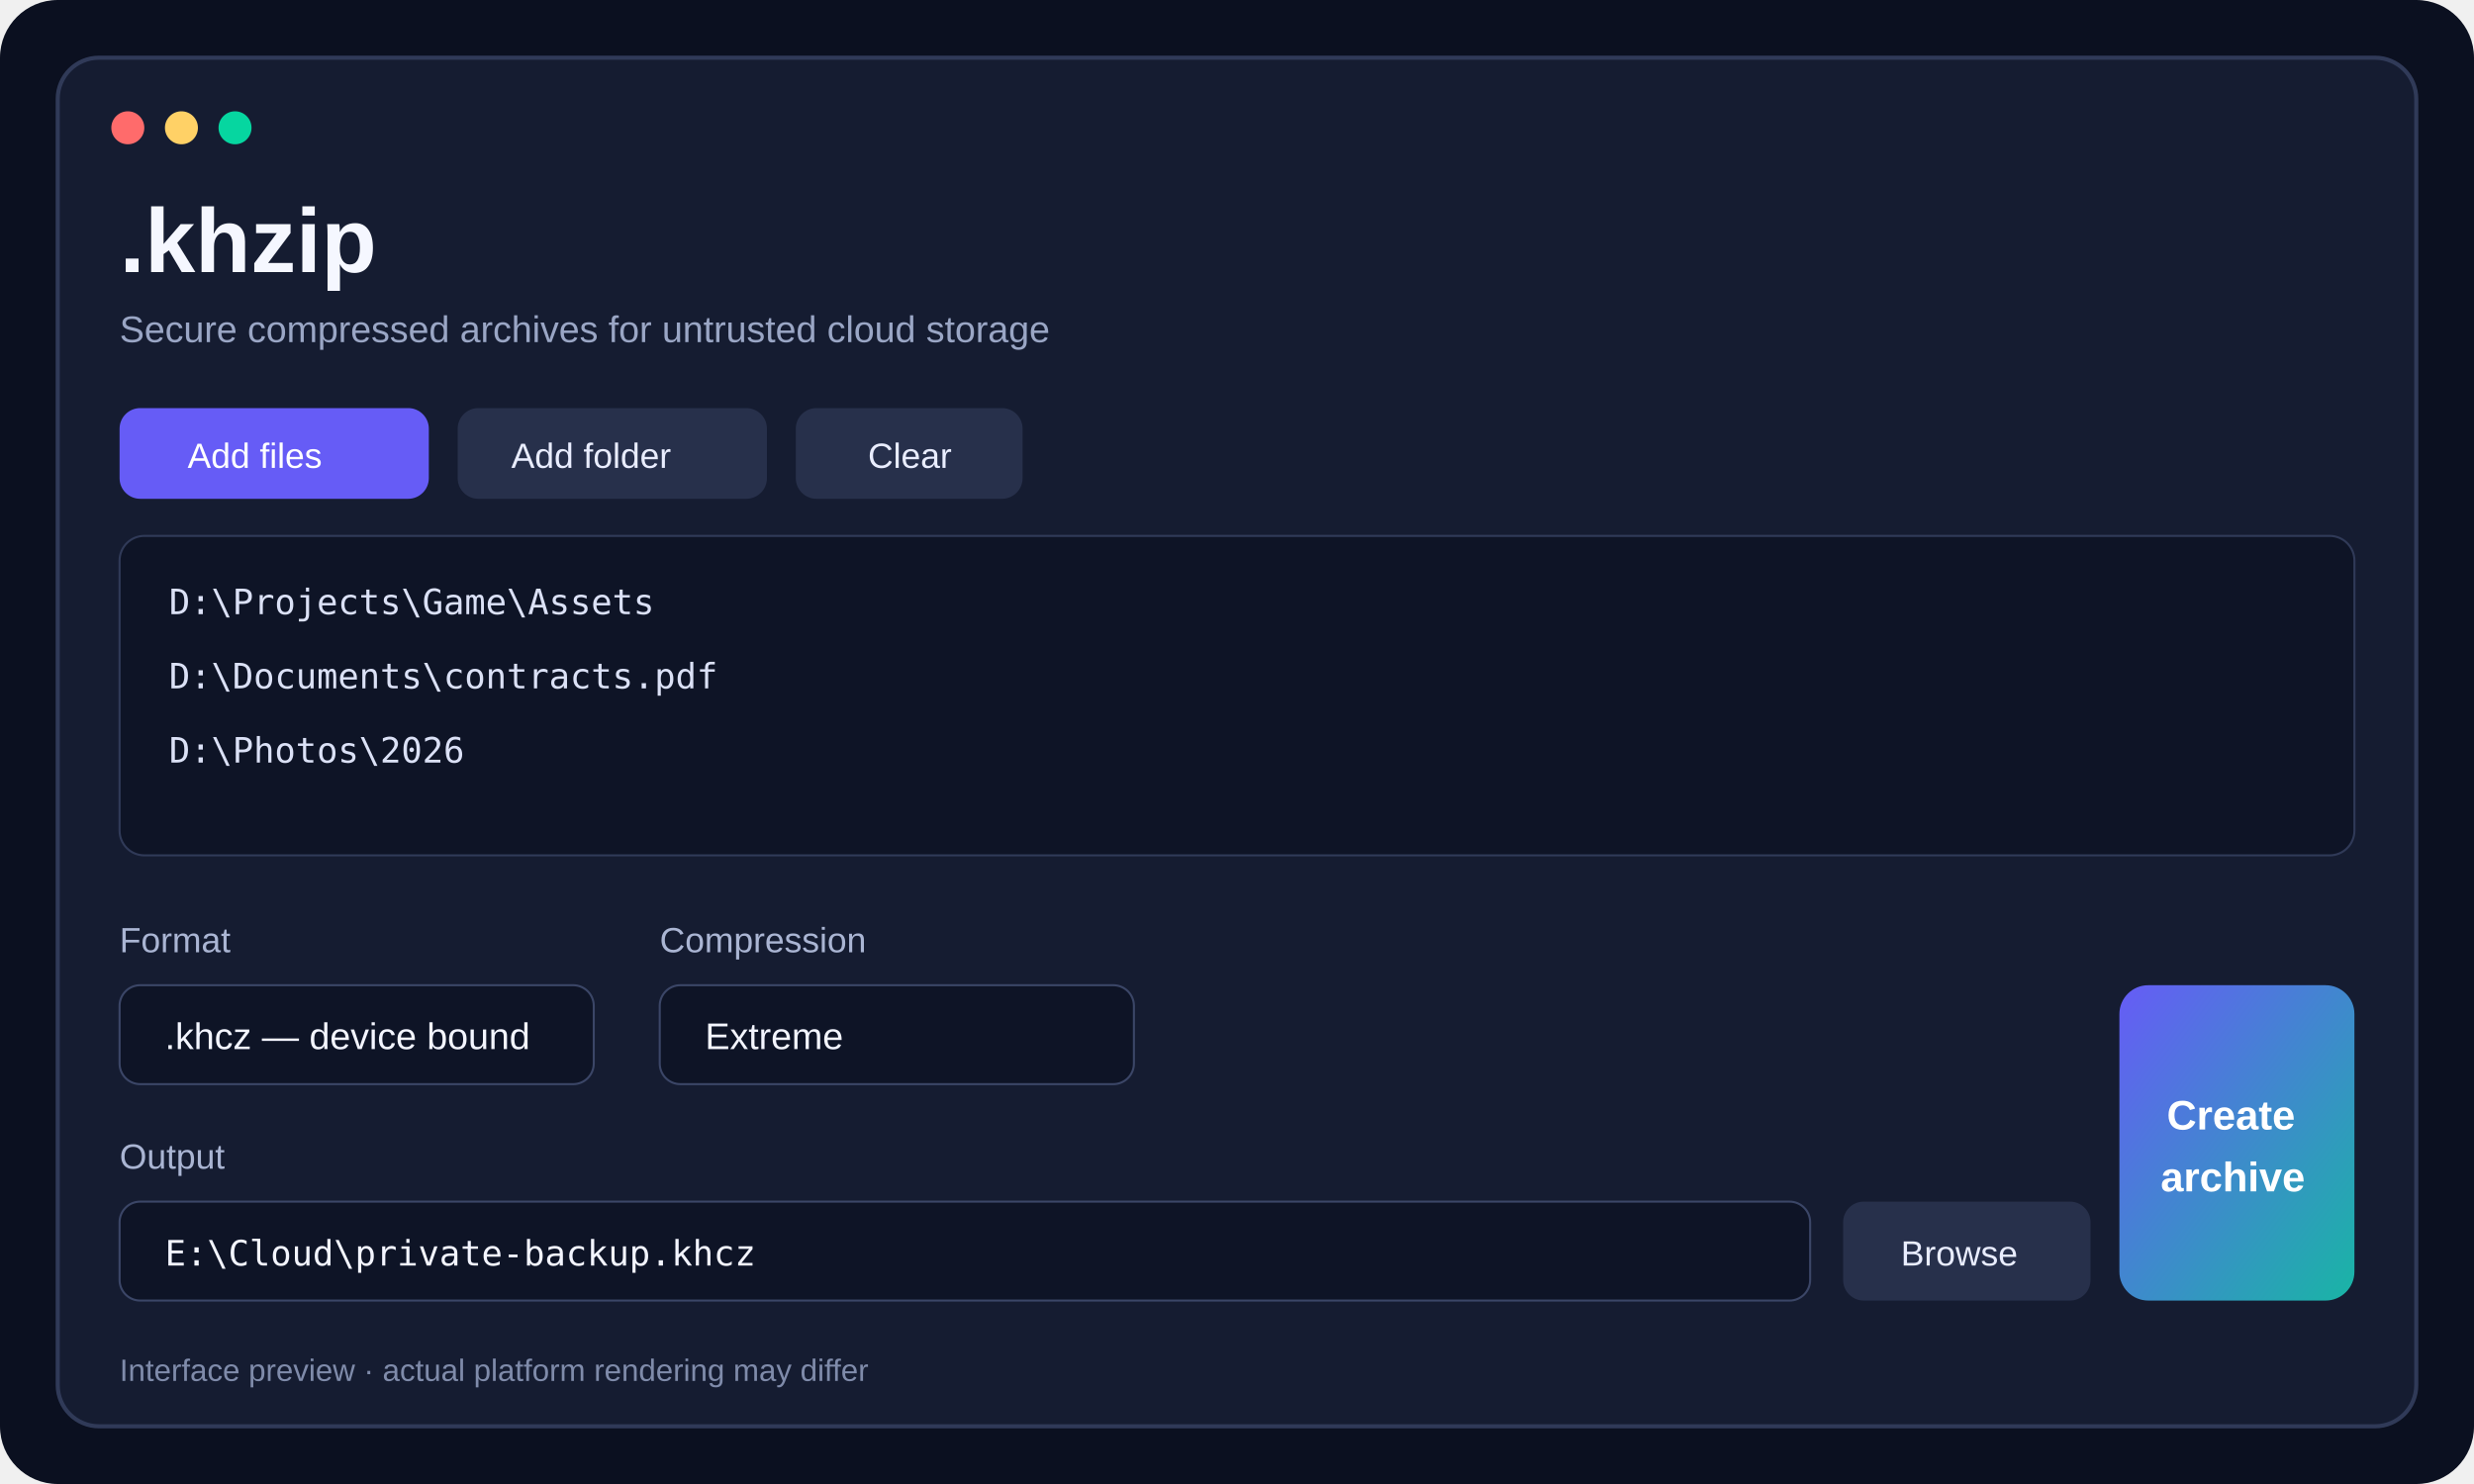
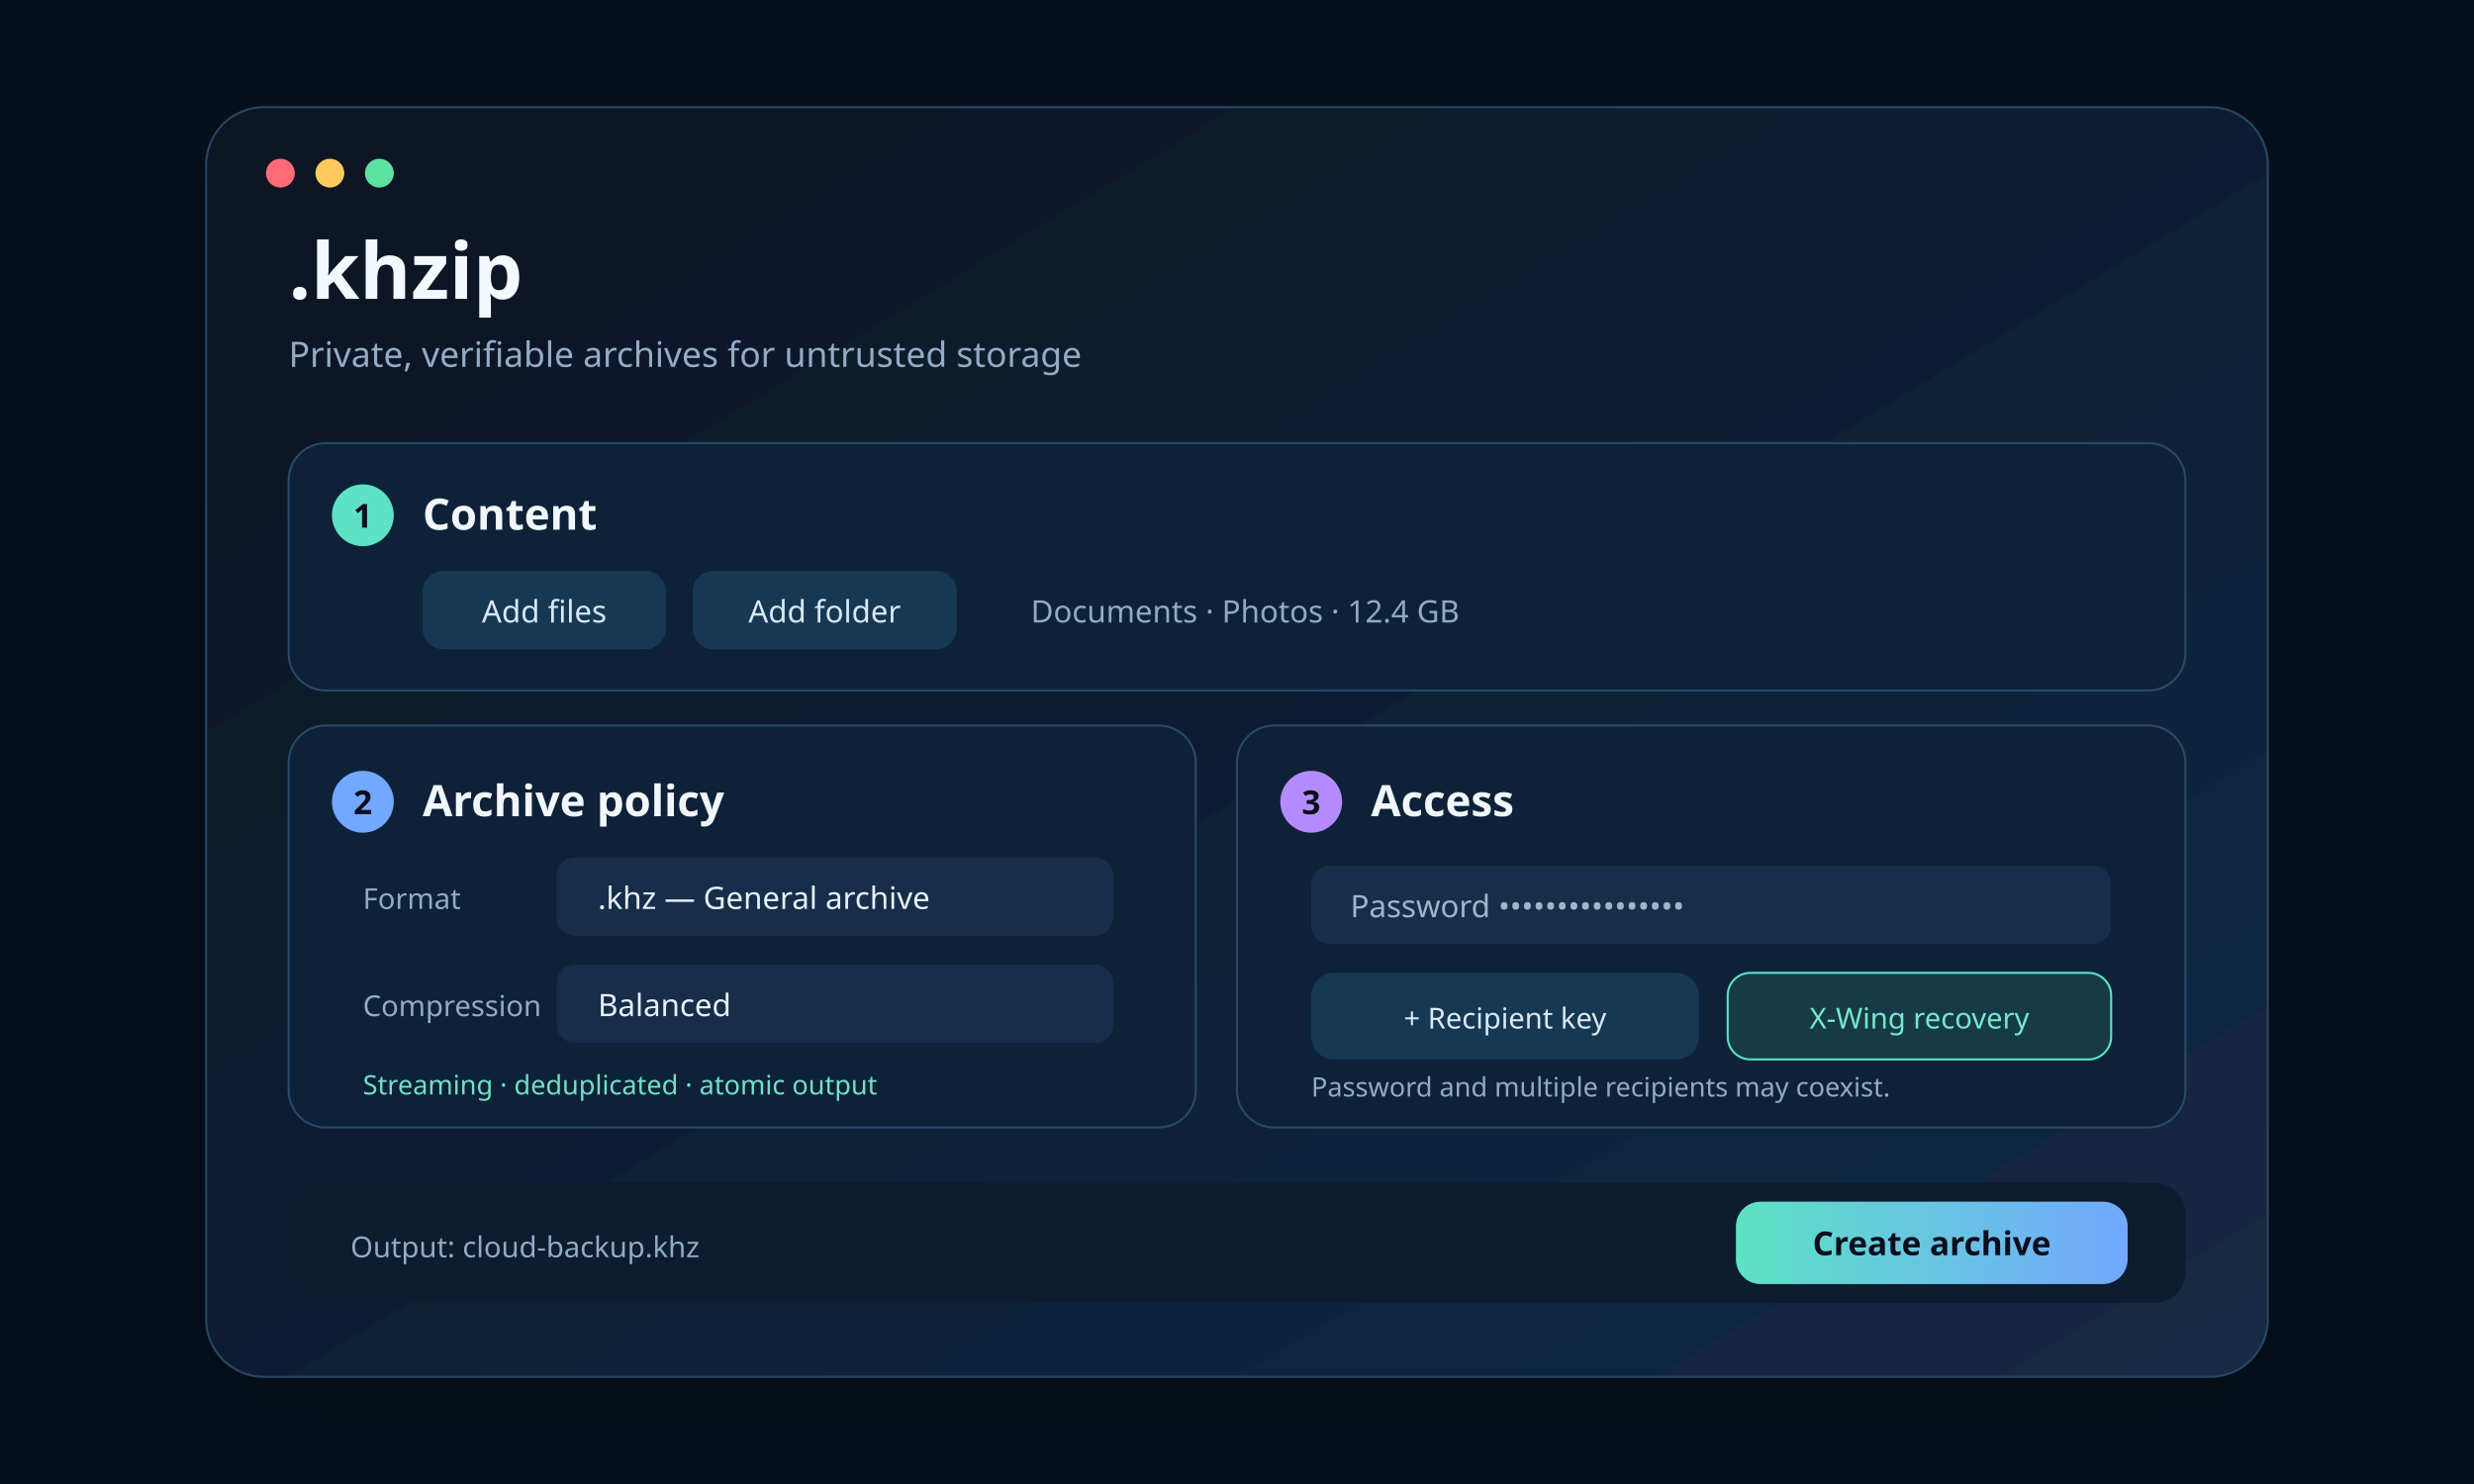
- <svg xmlns="http://www.w3.org/2000/svg" width="1200" height="720" viewBox="0 0 1200 720" role="img" aria-labelledby="t d">
-   <rect width="1200" height="720" rx="28" fill="#0b1020" />
-   <rect x="28" y="28" width="1144" height="664" rx="20" fill="#151c31" stroke="#303a58" stroke-width="2" />
-   <circle cx="62" cy="62" r="8" fill="#ff6b6b" />
-   <circle cx="88" cy="62" r="8" fill="#ffd166" />
-   <circle cx="114" cy="62" r="8" fill="#06d6a0" />
-   <text x="58" y="132" fill="#f5f7ff" font-family="Arial" font-size="44" font-weight="700">.khzip</text>
-   <text x="58" y="166" fill="#9aa6c5" font-family="Arial" font-size="18">Secure compressed archives for untrusted cloud storage</text>
-   <rect x="58" y="198" width="150" height="44" rx="10" fill="#665cf6" />
-   <text x="91" y="227" fill="white" font-family="Arial" font-size="17">Add files</text>
-   <rect x="222" y="198" width="150" height="44" rx="10" fill="#27304b" />
-   <text x="248" y="227" fill="#e9edff" font-family="Arial" font-size="17">Add folder</text>
-   <rect x="386" y="198" width="110" height="44" rx="10" fill="#27304b" />
-   <text x="421" y="227" fill="#e9edff" font-family="Arial" font-size="17">Clear</text>
-   <rect x="58" y="260" width="1084" height="155" rx="12" fill="#0e1426" stroke="#303a58" />
-   <text x="82" y="298" fill="#dbe1f6" font-family="monospace" font-size="17">D:\Projects\Game\Assets</text>
-   <text x="82" y="334" fill="#dbe1f6" font-family="monospace" font-size="17">D:\Documents\contracts.pdf</text>
-   <text x="82" y="370" fill="#dbe1f6" font-family="monospace" font-size="17">D:\Photos\2026</text>
-   <text x="58" y="462" fill="#aab5d3" font-family="Arial" font-size="17">Format</text>
-   <rect x="58" y="478" width="230" height="48" rx="10" fill="#0e1426" stroke="#3b4667" />
-   <text x="80" y="509" fill="#f3f5ff" font-family="Arial" font-size="18">.khcz — device bound</text>
-   <text x="320" y="462" fill="#aab5d3" font-family="Arial" font-size="17">Compression</text>
-   <rect x="320" y="478" width="230" height="48" rx="10" fill="#0e1426" stroke="#3b4667" />
-   <text x="342" y="509" fill="#f3f5ff" font-family="Arial" font-size="18">Extreme</text>
-   <text x="58" y="567" fill="#aab5d3" font-family="Arial" font-size="17">Output</text>
-   <rect x="58" y="583" width="820" height="48" rx="10" fill="#0e1426" stroke="#3b4667" />
-   <text x="80" y="614" fill="#f3f5ff" font-family="monospace" font-size="17">E:\Cloud\private-backup.khcz</text>
-   <rect x="894" y="583" width="120" height="48" rx="10" fill="#27304b" />
-   <text x="922" y="614" fill="#e9edff" font-family="Arial" font-size="17">Browse</text>
+ <svg xmlns="http://www.w3.org/2000/svg" width="1200" height="720" viewBox="0 0 1200 720" role="img" aria-labelledby="title desc">
  <defs>
-     <linearGradient id="x" x1="0" y1="0" x2="1" y2="1">
-       <stop stop-color="#665cf6" />
-       <stop offset="1" stop-color="#19b5a5" />
+     <linearGradient id="window" x1="0" y1="0" x2="1" y2="1">
+       <stop stop-color="#091422" />
+       <stop offset="1" stop-color="#132a45" />
    </linearGradient>
+     <linearGradient id="primary" x1="0" y1="0" x2="1" y2="0">
+       <stop stop-color="#5de2c4" />
+       <stop offset="1" stop-color="#72a8ff" />
+     </linearGradient>
+     <filter id="shadow">
+       <feDropShadow dx="0" dy="22" stdDeviation="26" flood-opacity=".28" />
+     </filter>
  </defs>
-   <rect x="1028" y="478" width="114" height="153" rx="14" fill="url(#x)" />
-   <text x="1051" y="548" fill="white" font-family="Arial" font-size="20" font-weight="700">Create</text>
-   <text x="1048" y="578" fill="white" font-family="Arial" font-size="20" font-weight="700">archive</text>
-   <text x="58" y="670" fill="#7f8baa" font-family="Arial" font-size="15">Interface preview · actual platform rendering may differ</text>
+   <rect width="1200" height="720" fill="#06101c" />
+   <g filter="url(#shadow)">
+     <rect x="100" y="52" width="1000" height="616" rx="28" fill="url(#window)" stroke="#284664" />
+     <circle cx="136" cy="84" r="7" fill="#ff6b78" />
+     <circle cx="160" cy="84" r="7" fill="#ffc95b" />
+     <circle cx="184" cy="84" r="7" fill="#5de2a0" />
+     <text x="140" y="145" fill="#f4f8ff" font-family="system-ui,sans-serif" font-size="38" font-weight="750">.khzip</text>
+     <text x="140" y="178" fill="#94abc4" font-family="system-ui,sans-serif" font-size="17">Private, verifiable archives for untrusted storage</text>
+     <g font-family="system-ui,sans-serif">
+       <rect x="140" y="215" width="920" height="120" rx="18" fill="#0d2137" stroke="#2a4968" />
+       <circle cx="176" cy="250" r="15" fill="#5de2c4" />
+       <text x="176" y="256" text-anchor="middle" fill="#07111f" font-size="16" font-weight="800">1</text>
+       <text x="205" y="257" fill="#f1f6fc" font-size="21" font-weight="700">Content</text>
+       <rect x="205" y="277" width="118" height="38" rx="10" fill="#183853" />
+       <text x="264" y="302" text-anchor="middle" fill="#d9e8f6" font-size="15">Add files</text>
+       <rect x="336" y="277" width="128" height="38" rx="10" fill="#183853" />
+       <text x="400" y="302" text-anchor="middle" fill="#d9e8f6" font-size="15">Add folder</text>
+       <text x="500" y="302" fill="#91abc4" font-size="15">Documents · Photos · 12.4 GB</text>
+       <rect x="140" y="352" width="440" height="195" rx="18" fill="#0d2137" stroke="#2a4968" />
+       <circle cx="176" cy="389" r="15" fill="#72a8ff" />
+       <text x="176" y="395" text-anchor="middle" fill="#07111f" font-size="16" font-weight="800">2</text>
+       <text x="205" y="396" fill="#f1f6fc" font-size="21" font-weight="700">Archive policy</text>
+       <text x="176" y="441" fill="#91abc4" font-size="14">Format</text>
+       <rect x="270" y="416" width="270" height="38" rx="9" fill="#172f49" />
+       <text x="290" y="441" fill="#e7f0fa" font-size="15">.khz — General archive</text>
+       <text x="176" y="493" fill="#91abc4" font-size="14">Compression</text>
+       <rect x="270" y="468" width="270" height="38" rx="9" fill="#172f49" />
+       <text x="290" y="493" fill="#e7f0fa" font-size="15">Balanced</text>
+       <text x="176" y="531" fill="#73e0c5" font-size="13">Streaming · deduplicated · atomic output</text>
+       <rect x="600" y="352" width="460" height="195" rx="18" fill="#0d2137" stroke="#2a4968" />
+       <circle cx="636" cy="389" r="15" fill="#b58cff" />
+       <text x="636" y="395" text-anchor="middle" fill="#07111f" font-size="16" font-weight="800">3</text>
+       <text x="665" y="396" fill="#f1f6fc" font-size="21" font-weight="700">Access</text>
+       <rect x="636" y="420" width="388" height="38" rx="9" fill="#172f49" />
+       <text x="655" y="445" fill="#9eb5ca" font-size="15">Password ••••••••••••••••</text>
+       <rect x="636" y="472" width="188" height="42" rx="11" fill="#183853" />
+       <text x="730" y="499" text-anchor="middle" fill="#d9e8f6" font-size="14">+ Recipient key</text>
+       <rect x="838" y="472" width="186" height="42" rx="11" fill="#173b47" stroke="#5de2c4" />
+       <text x="931" y="499" text-anchor="middle" fill="#77e7cc" font-size="14">X-Wing recovery</text>
+       <text x="636" y="532" fill="#91abc4" font-size="13">Password and multiple recipients may coexist.</text>
+       <rect x="140" y="574" width="920" height="58" rx="15" fill="#0a1a2d" />
+       <text x="170" y="610" fill="#91abc4" font-size="14">Output: cloud-backup.khz</text>
+       <rect x="842" y="583" width="190" height="40" rx="12" fill="url(#primary)" />
+       <text x="937" y="609" text-anchor="middle" fill="#07111f" font-size="16" font-weight="800">Create archive</text>
+     </g>
+   </g>
</svg>
